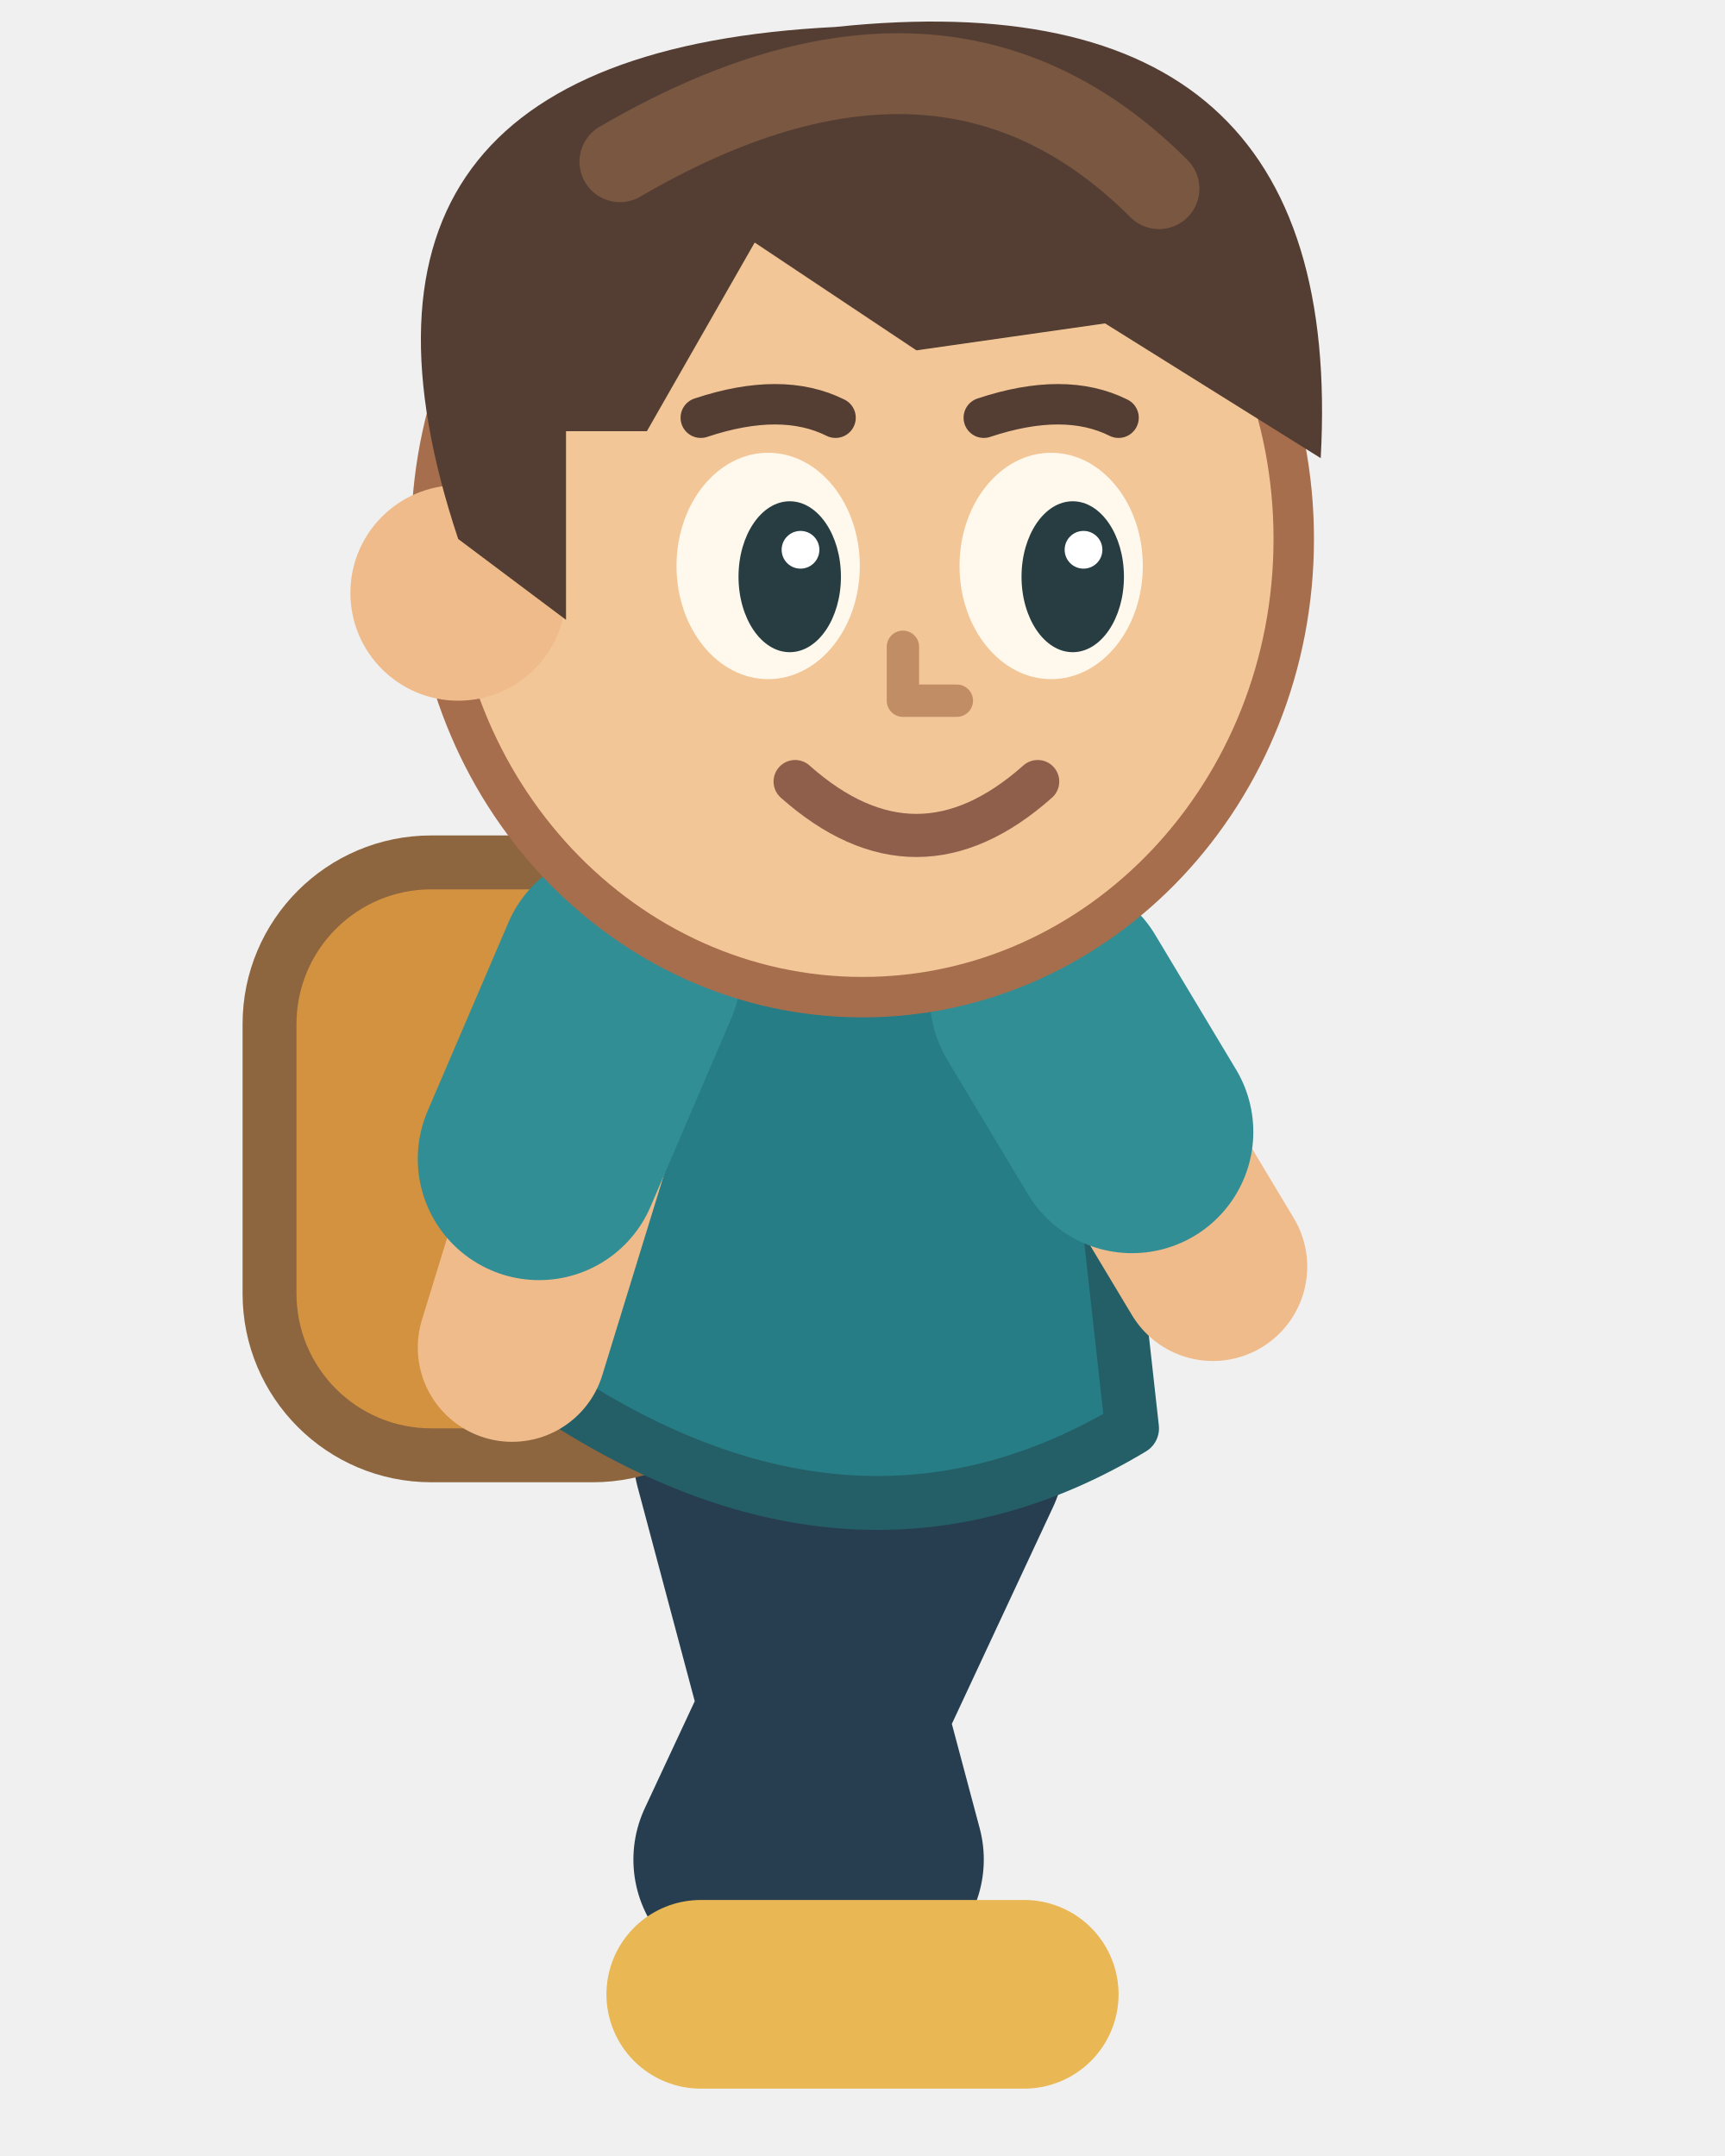
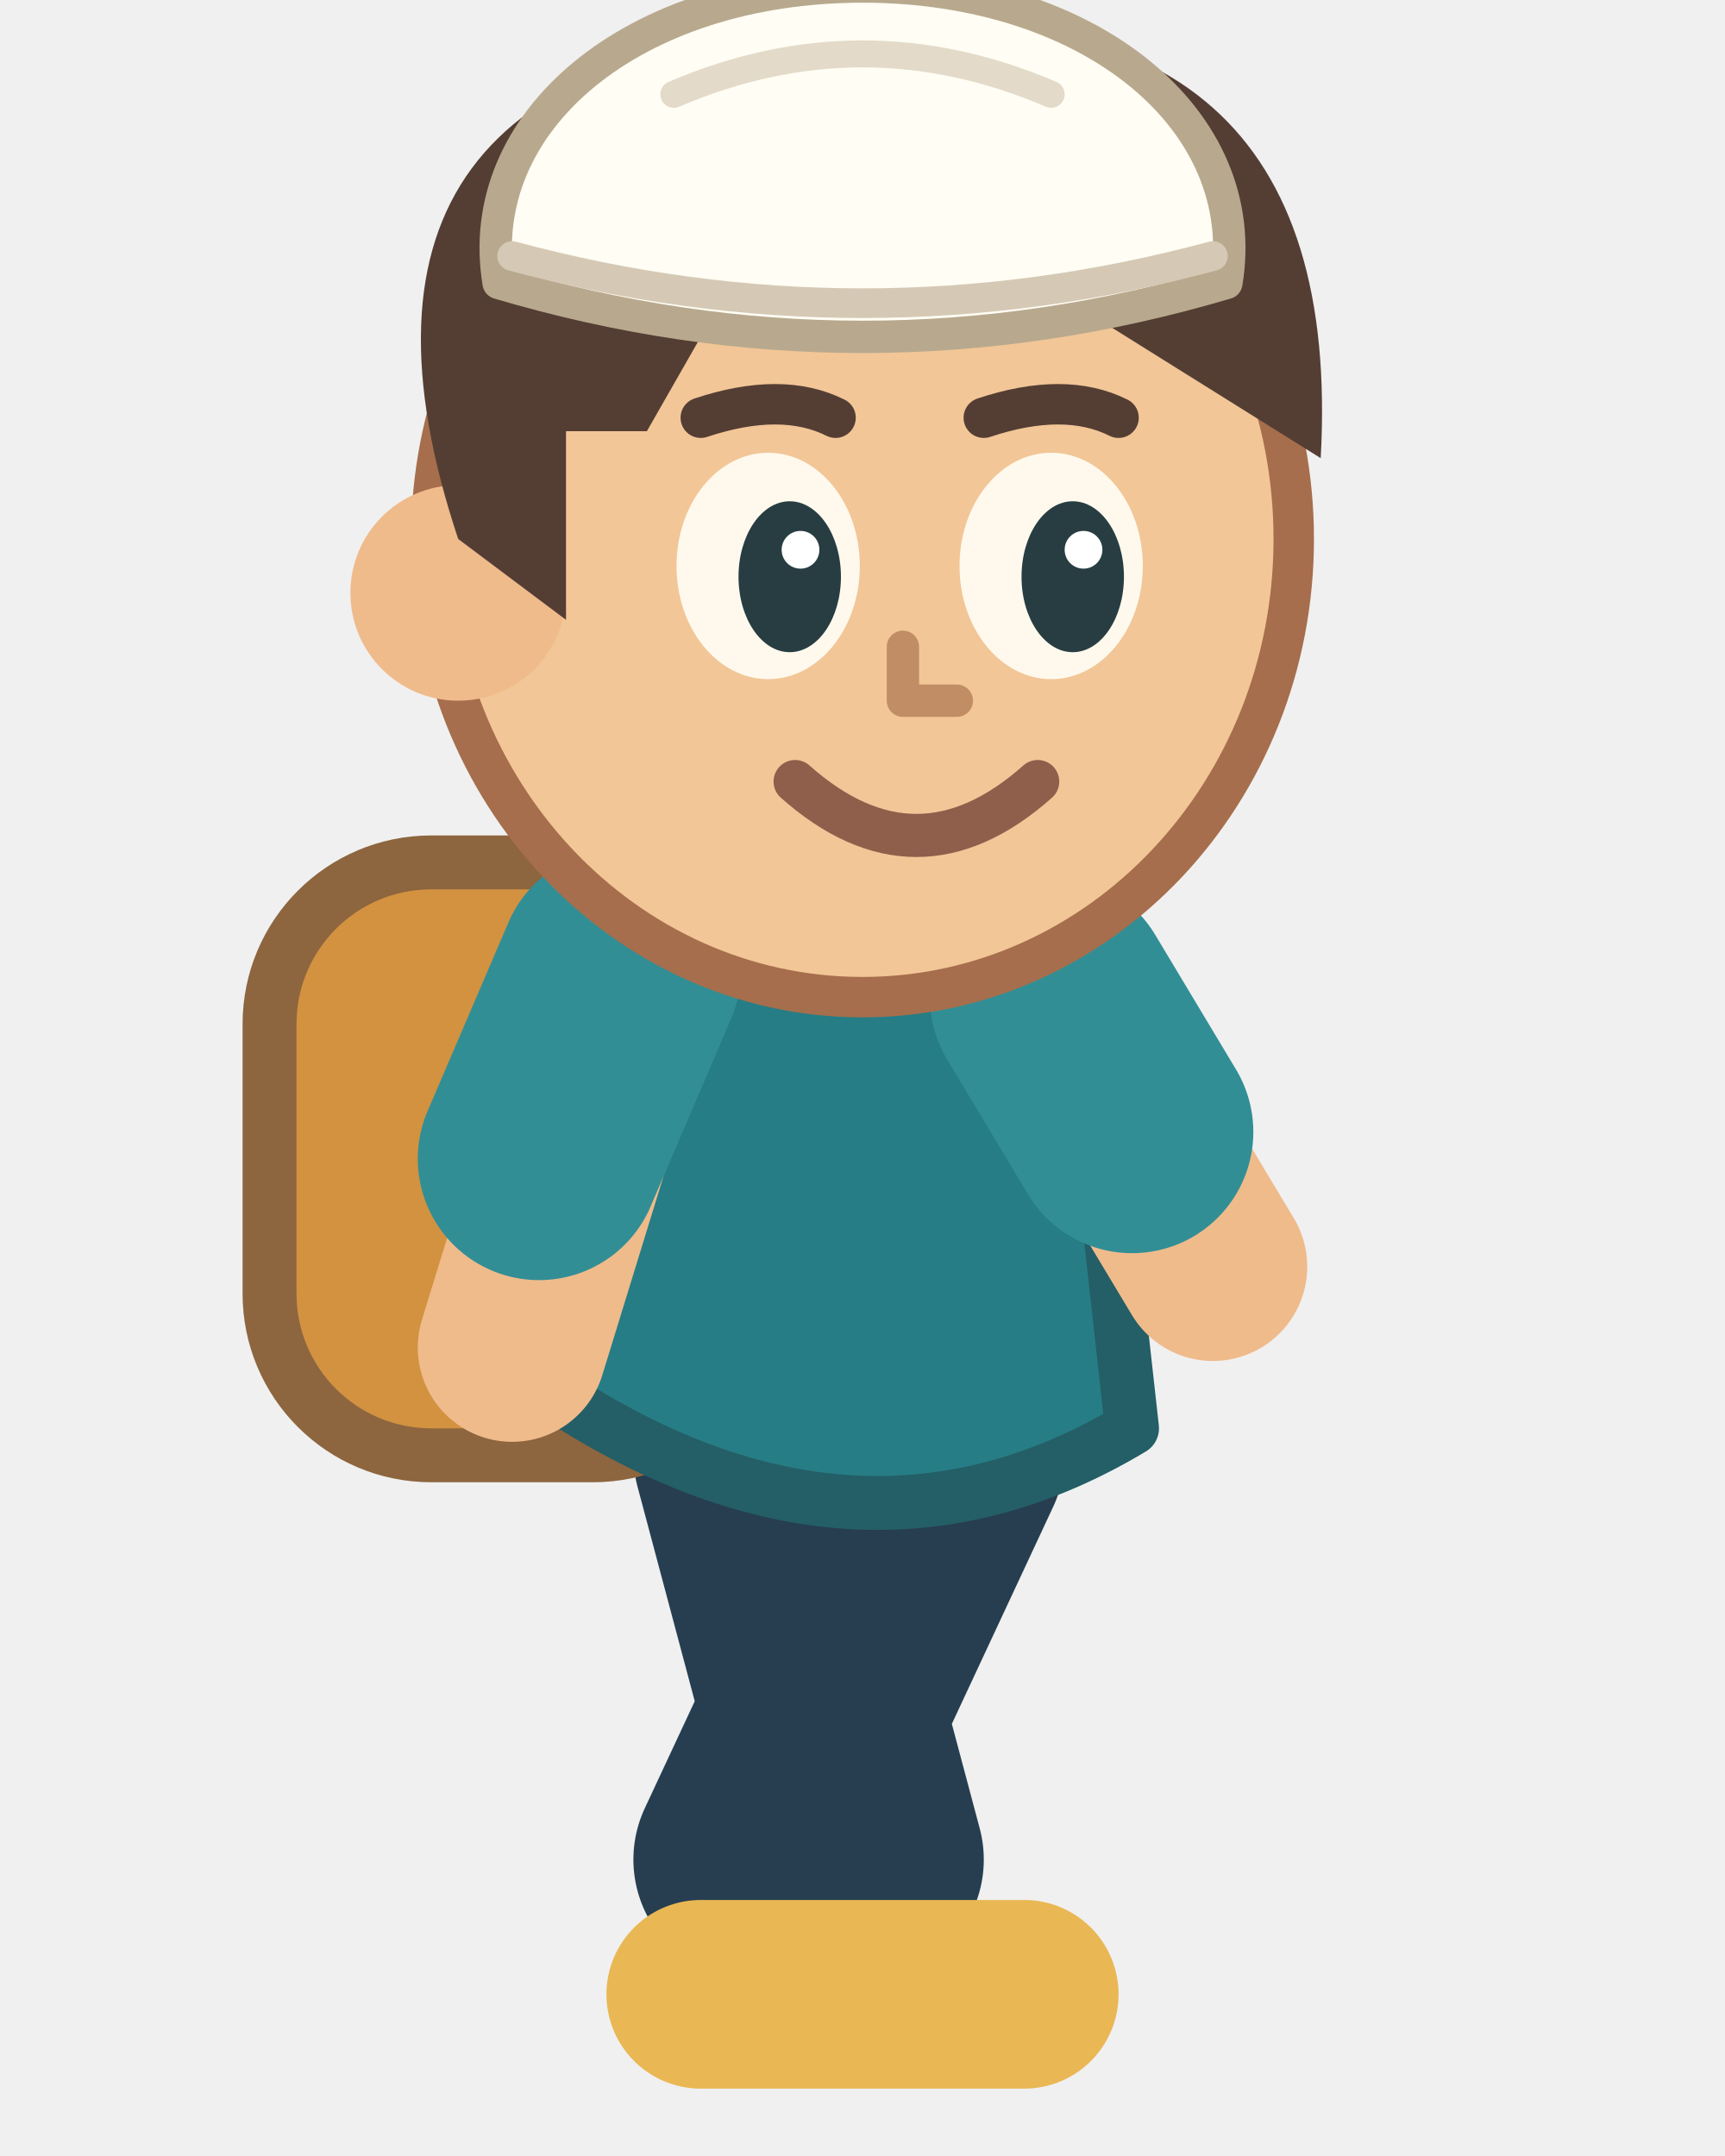
<svg xmlns="http://www.w3.org/2000/svg" width="64" height="80" viewBox="0 0 64 80">
  <g transform="translate(0 0)" stroke-linecap="round" stroke-linejoin="round">
    <path d="M28 54 L32 69 M35 54 L28 69" stroke="#263e50" stroke-width="9" />
    <path d="M29 74h9 M26 74h9" stroke="#e9b754" stroke-width="7" />
    <g transform="translate(0 -2)">
      <rect x="10" y="34" width="18" height="22" rx="6" fill="#d29240" stroke="#8d653e" stroke-width="2" />
      <path d="M24 36Q32 32 40 37L42 55Q32 61 21 54Z" fill="#267d85" stroke="#245e66" stroke-width="2" />
      <path d="M23 39L19 52" stroke="#efbb8b" stroke-width="7" />
      <path d="M23 38L20 45" stroke="#328e95" stroke-width="9" />
      <path d="M39 39L45 49" stroke="#efbb8b" stroke-width="7" />
      <path d="M39 39L42 44" stroke="#328e95" stroke-width="9" />
      <rect x="28" y="28" width="10" height="10" rx="4" fill="#e6a777" />
      <ellipse cx="32" cy="22" rx="16" ry="17" fill="#f2c697" stroke="#a66e4c" stroke-width="1.5" />
      <circle cx="17" cy="24" r="4" fill="#efbb8b" />
      <path d="M17 22Q11 4 31 3Q50 1 49 19L41 14L34 15L28 11L24 18L21 18L21 25Z" fill="#543e34" />
      <path d="M23 8Q35 1 43 9" fill="none" stroke="#7a5740" stroke-width="3" />
      <ellipse cx="28.5" cy="23" rx="3.4" ry="4.2" fill="#fff9ed" />
      <ellipse cx="39" cy="23" rx="3.4" ry="4.2" fill="#fff9ed" />
      <ellipse cx="29.3" cy="23.4" rx="1.9" ry="2.8" fill="#273d42" />
      <ellipse cx="39.8" cy="23.4" rx="1.9" ry="2.8" fill="#273d42" />
      <circle cx="29.7" cy="22.4" r="0.7" fill="#fff" />
      <circle cx="40.2" cy="22.4" r="0.7" fill="#fff" />
      <path d="M26 17.5q3-1 5 0 M36.5 17.5q3-1 5 0" fill="none" stroke="#543e34" stroke-width="1.5" />
      <path d="M33.5 26v2h2" fill="none" stroke="#c18d65" stroke-width="1.2" />
      <path d="M29.5 31q4.5 4 9 0" fill="none" stroke="#8f5f4c" stroke-width="1.6" />
+       <path d="M18.5 12.5 C17.5 6.5 23.5 1.5 32 1.5 C40.5 1.5 46.5 6.5 45.5 12.5 Q32 16.5 18.5 12.5Z" fill="#fffdf4" stroke="#b8a98e" stroke-width="1.2" />
+       <path d="M19 11.5 Q32 15 45 11.5" fill="none" stroke="#d5c9b5" stroke-width="1.1" />
+       <path d="M25 5.5 Q32 2.5 39 5.5" fill="none" stroke="#e3dac9" stroke-width="1" />
    </g>
  </g>
</svg>
